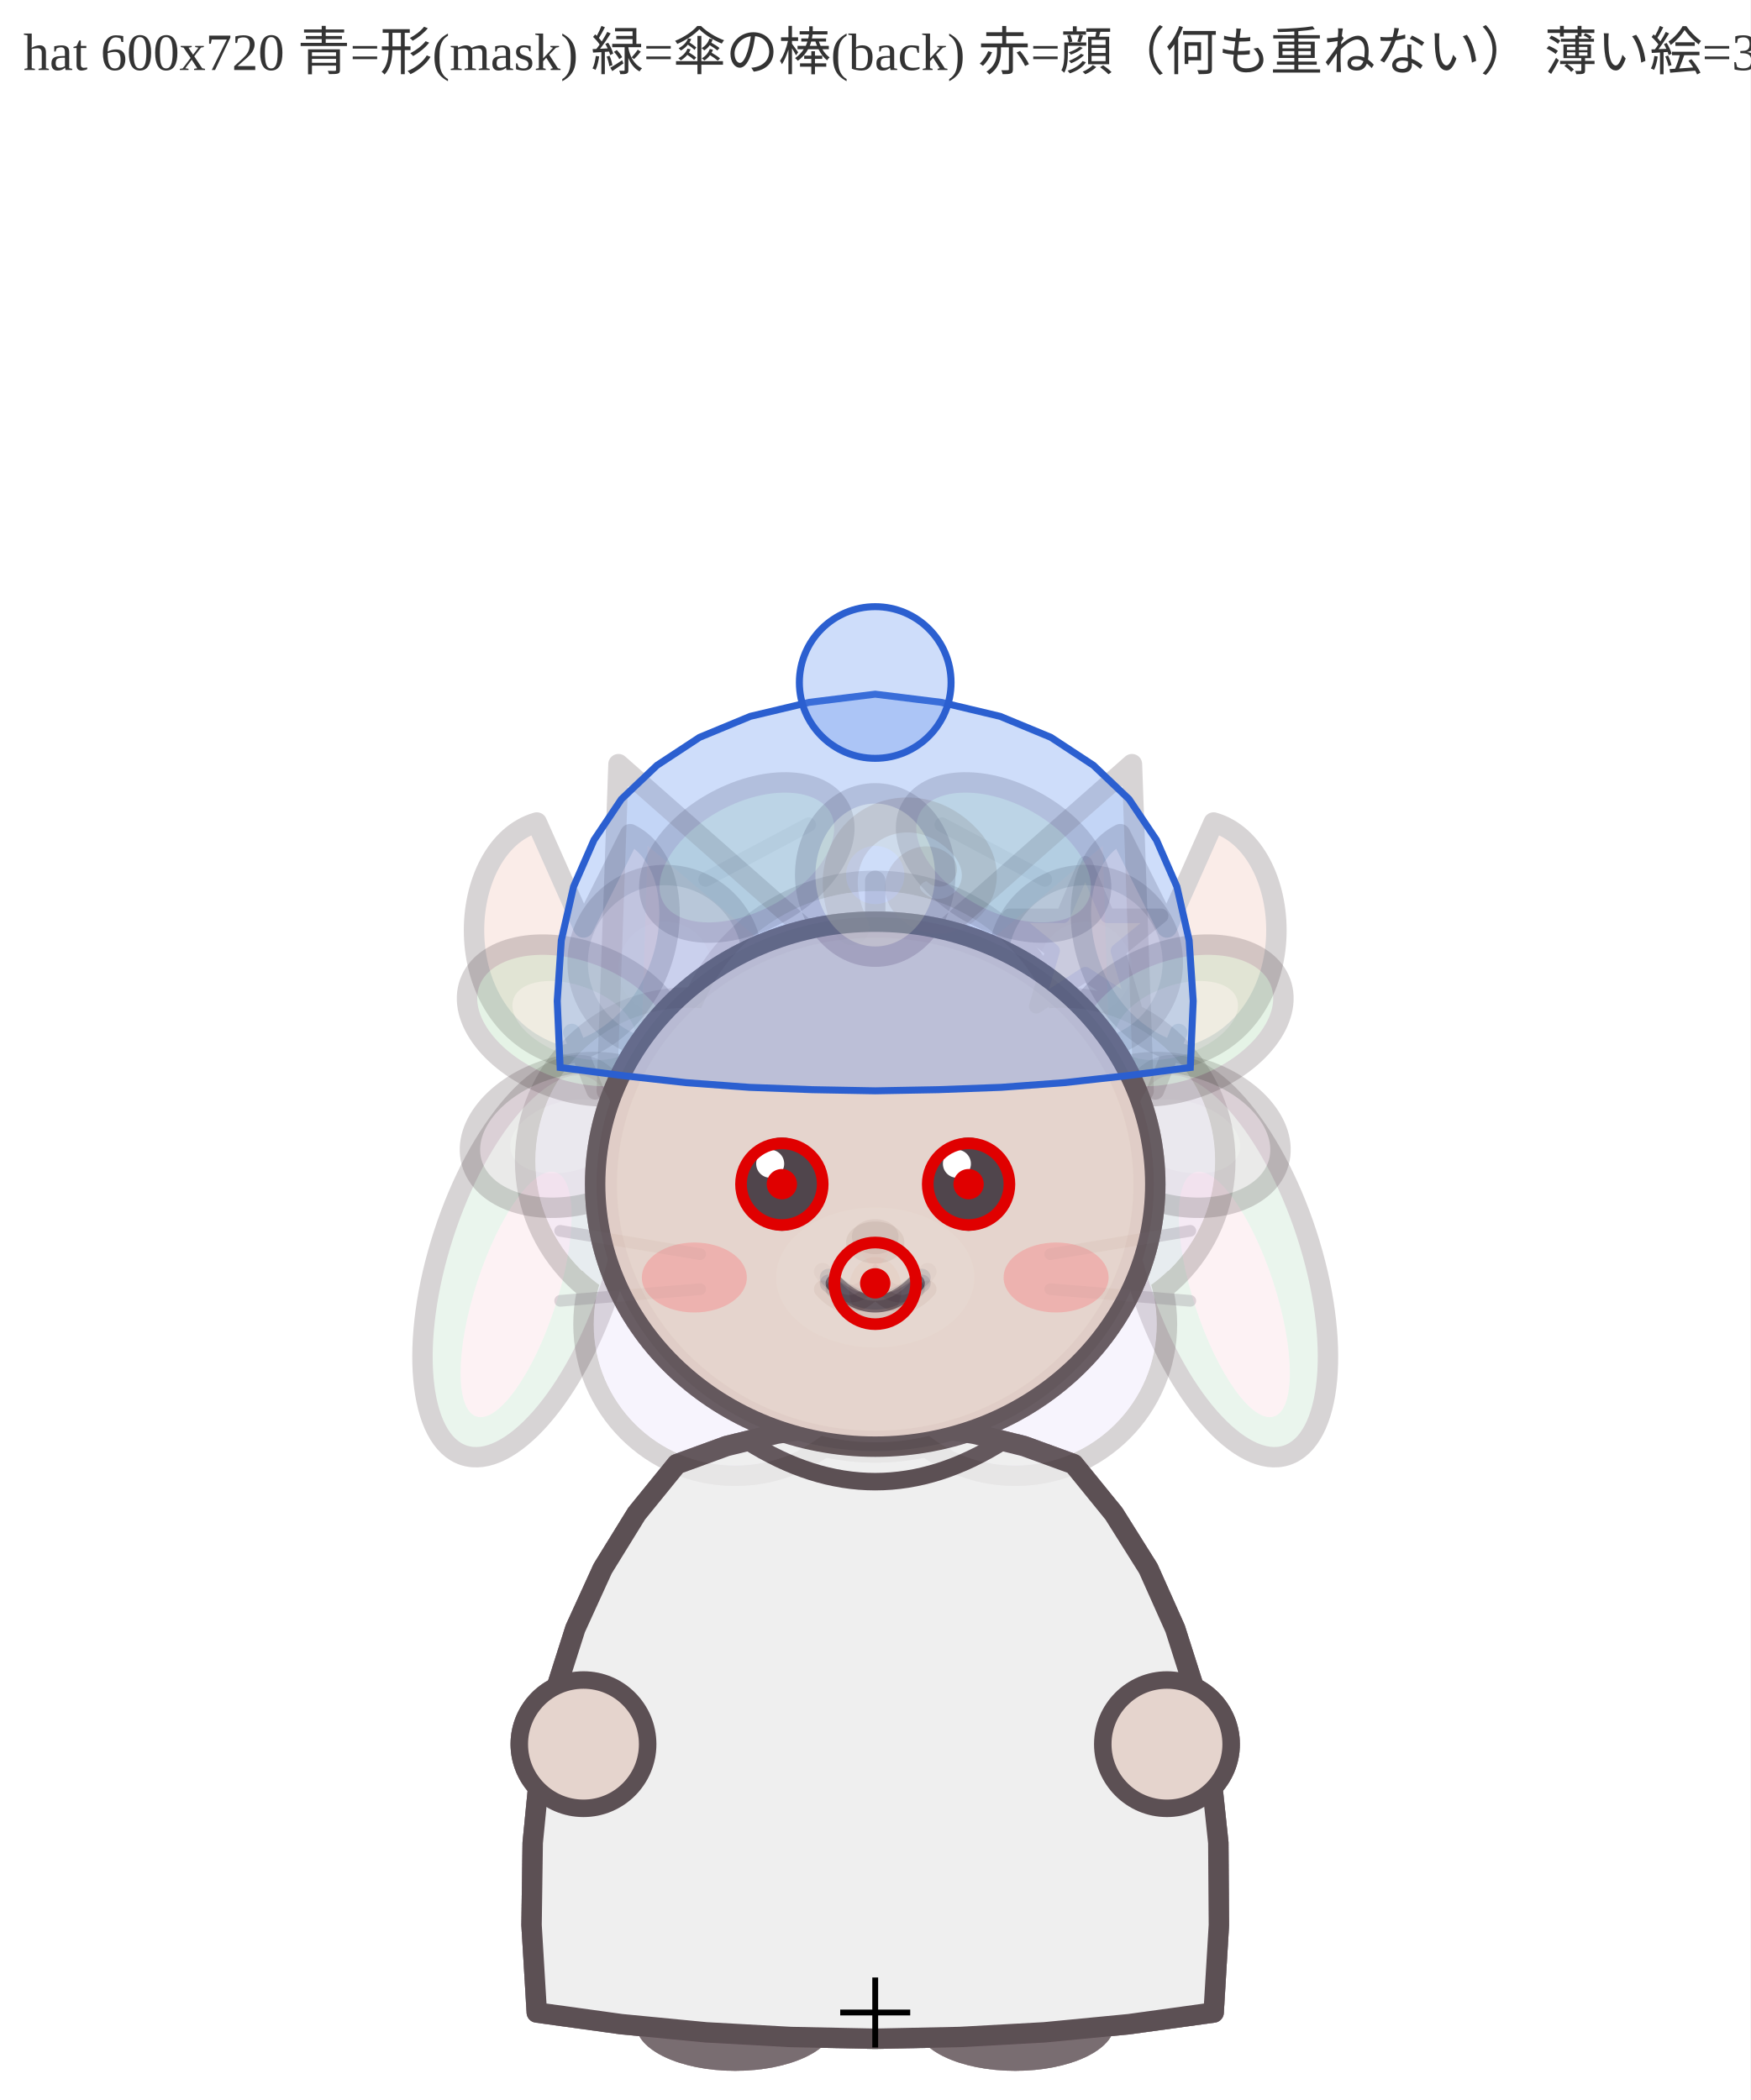
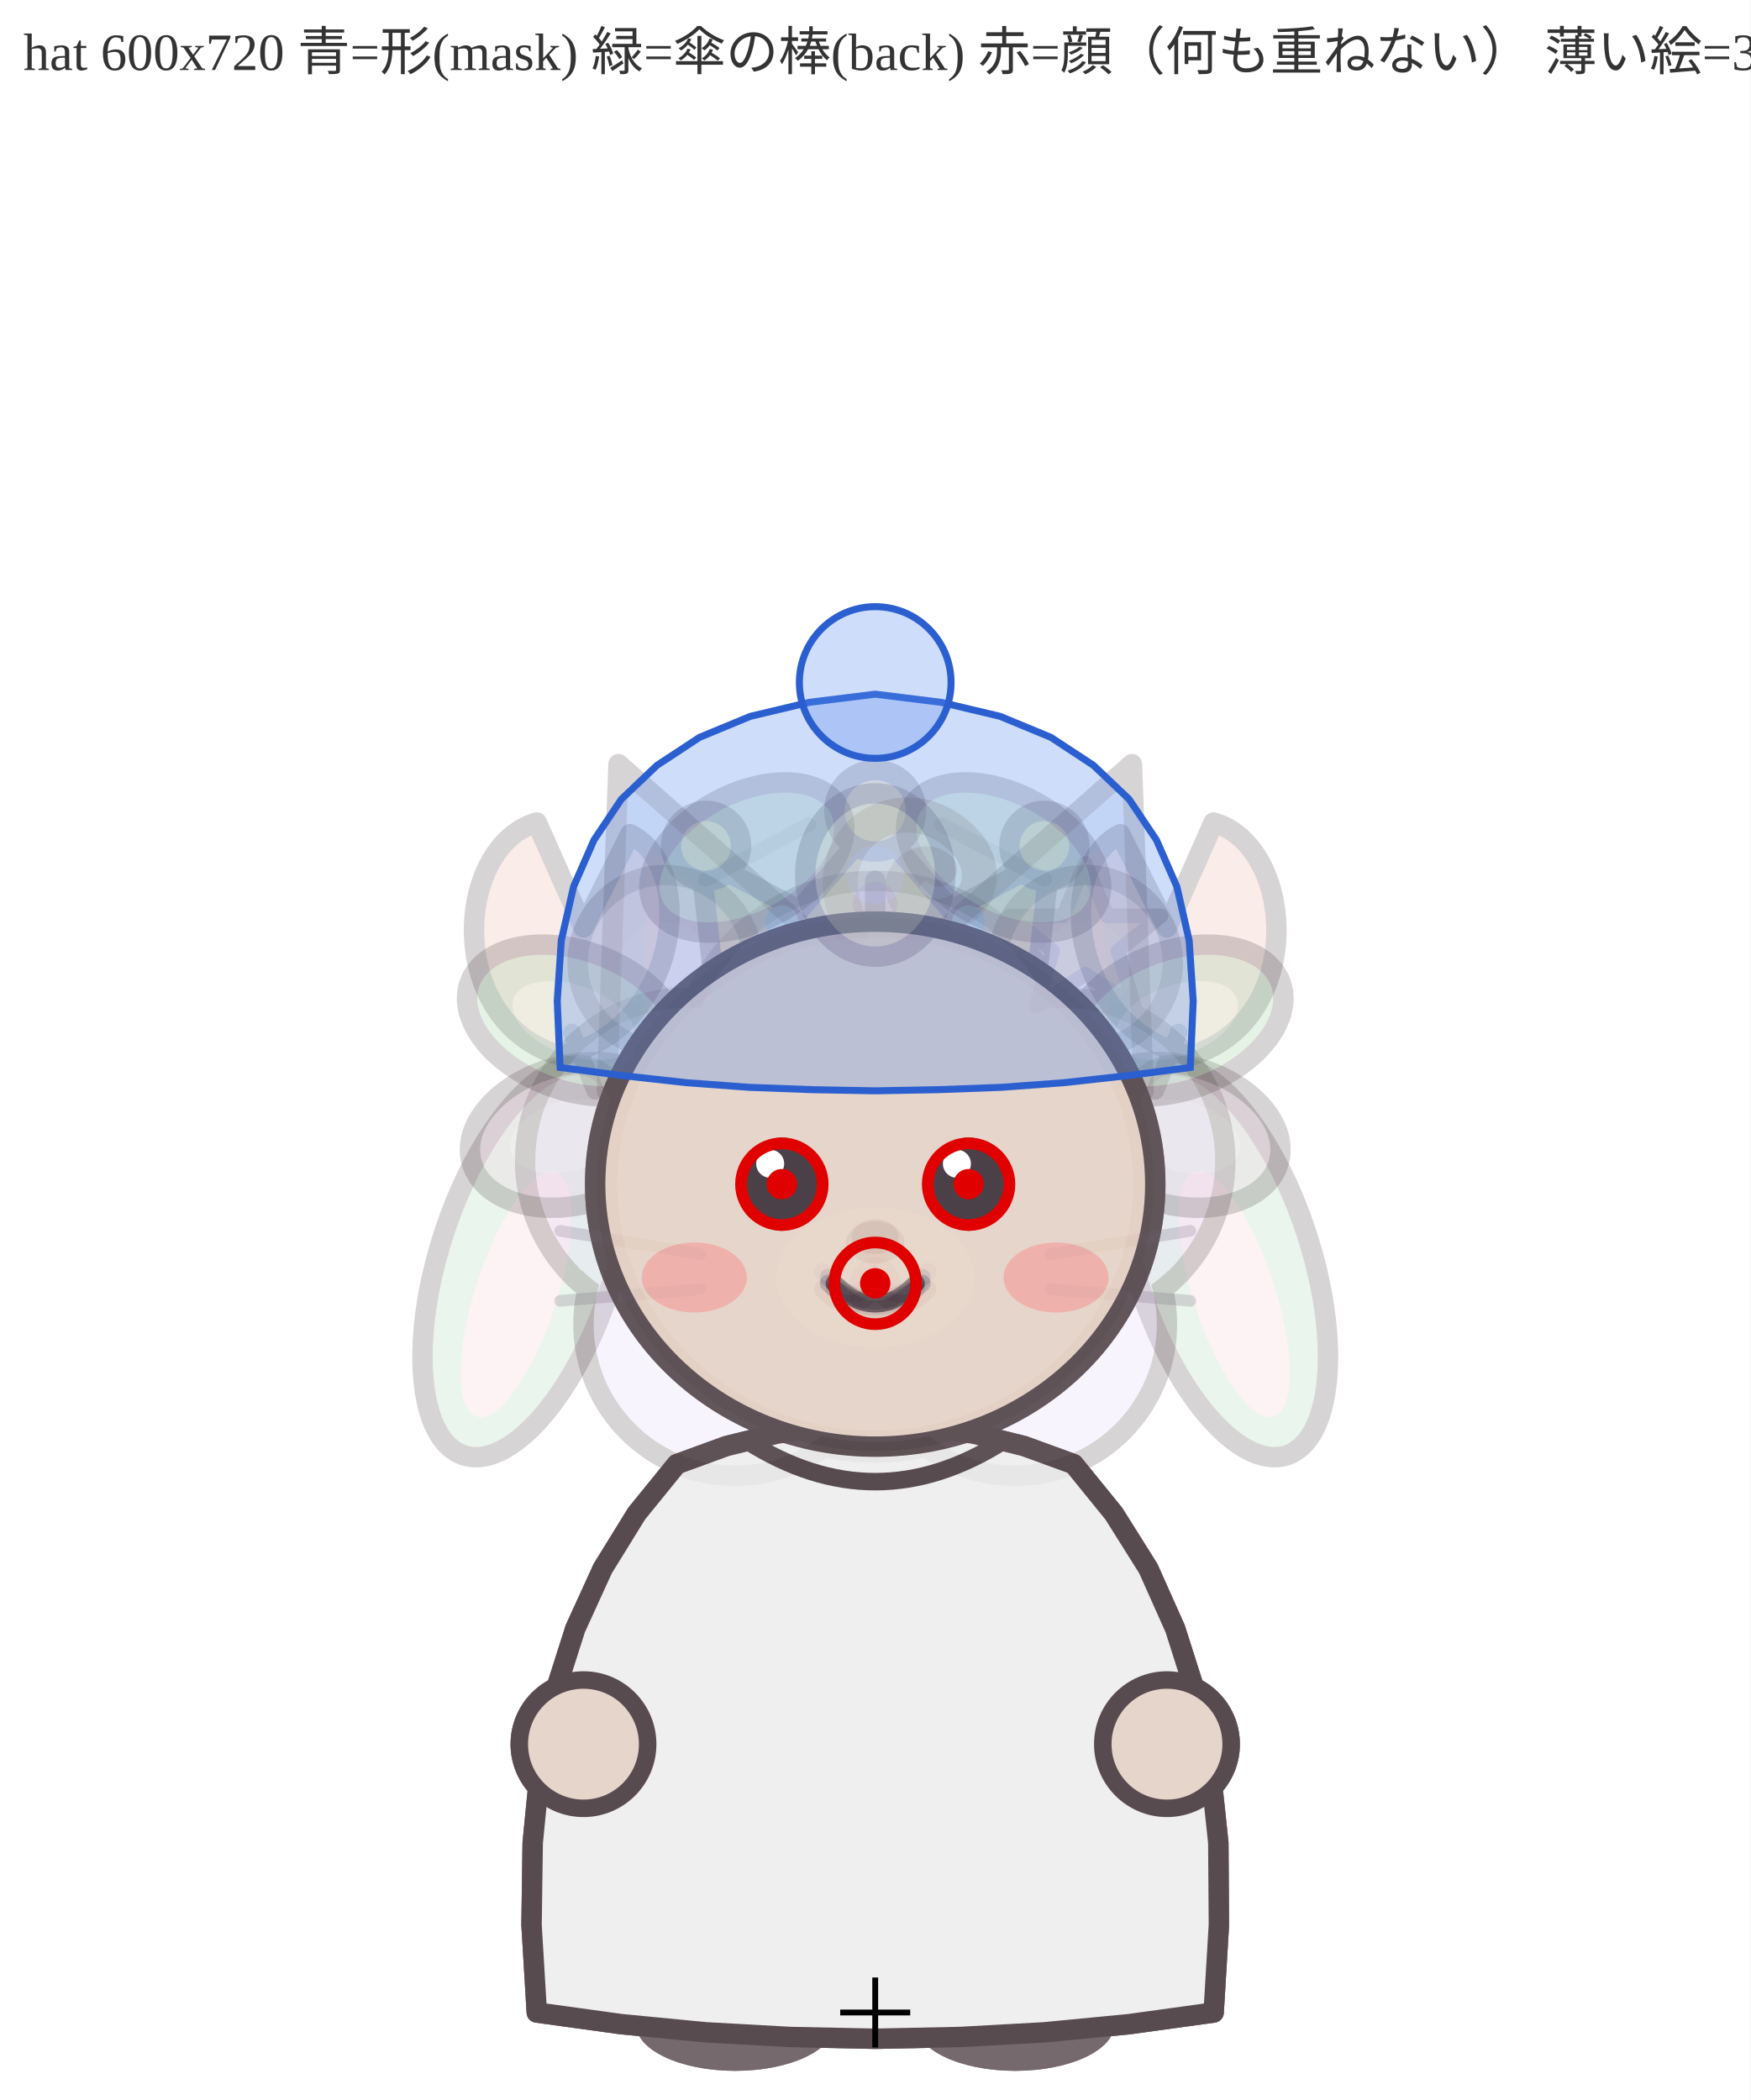
<svg xmlns="http://www.w3.org/2000/svg" width="600" height="720" viewBox="-150 -345 300 360">
  <defs>
    <pattern id="ga" patternUnits="userSpaceOnUse" width="40" height="40">
      <rect width="40" height="40" fill="#eeeeee" />
    </pattern>
  </defs>
  <rect x="-150" y="-345" width="300" height="360" fill="#fff" />
  <g opacity="0.22">
    <g class="char-body">
      <ellipse cx="-24" cy="2" rx="17" ry="8" fill="#6B5B60" />
      <ellipse cx="24" cy="2" rx="17" ry="8" fill="#6B5B60" />
      <polygon points="-58,0 -58.9,-15 -58.7,-29.1 -57.4,-42.3 -55,-54.5 -51.4,-65.8 -46.7,-76.1 -40.9,-85.5 -34,-94 -25.5,-97.1 -17,-99.2 -8.5,-100.6 0,-101 8.5,-100.6 17,-99.2 25.5,-97.1 34,-94 40.9,-85.5 46.8,-76.1 51.4,-65.8 55,-54.5 57.4,-42.3 58.8,-29.1 58.9,-15 58,0 43.5,2 29,3.4 14.5,4.2 0,4.5 -14.5,4.2 -29,3.4 -43.5,2" class="clothes" fill="url(#ga)" stroke="#4A3A40" stroke-opacity="1" stroke-width="3.5" stroke-linejoin="round" />
      <path d="M-22 -98 Q0 -84 22 -98" fill="none" stroke="#4A3A40" stroke-opacity="1" stroke-width="3" />
      <circle cx="-50" cy="-46" r="11" fill="#F5C58E" stroke="#4A3A40" stroke-width="3" />
      <circle cx="50" cy="-46" r="11" fill="#F5C58E" stroke="#4A3A40" stroke-width="3" />
    </g>
    <g class="char-head">
      <ellipse cx="0" cy="-142" rx="48" ry="45" fill="#F5C58E" stroke="#4A3A40" stroke-width="3.5" stroke-linejoin="round" />
      <path d="M-4 -186 C-12 -202 6 -212 16 -200 C22 -192 12 -184 6 -190 C2 -194 8 -199 11 -196" fill="none" stroke="#8A5A3B" stroke-width="6" stroke-linecap="round" />
      <ellipse class="eye" cx="-16" cy="-142" rx="6.5" ry="8" fill="#3B2F35" />
      <circle cx="-18" cy="-145.5" r="2.4" fill="#fff" />
      <ellipse class="eye" cx="16" cy="-142" rx="6.5" ry="8" fill="#3B2F35" />
      <circle cx="14" cy="-145.5" r="2.4" fill="#fff" />
      <ellipse cx="-31" cy="-126" rx="9" ry="6" fill="#F28B8B" opacity="0.55" />
      <ellipse cx="31" cy="-126" rx="9" ry="6" fill="#F28B8B" opacity="0.55" />
      <path d="M-8 -126 Q0 -117 8 -126" fill="none" stroke="#3B2F35" stroke-width="3" stroke-linecap="round" />
    </g>
  </g>
  <g opacity="0.22">
    <g class="char-body">
      <ellipse cx="-24" cy="2" rx="17" ry="8" fill="#6B5B60" />
      <ellipse cx="24" cy="2" rx="17" ry="8" fill="#6B5B60" />
      <polygon points="-58,0 -58.9,-15 -58.7,-29.1 -57.4,-42.3 -55,-54.5 -51.4,-65.8 -46.7,-76.1 -40.9,-85.5 -34,-94 -25.5,-97.1 -17,-99.2 -8.5,-100.6 0,-101 8.5,-100.6 17,-99.2 25.5,-97.1 34,-94 40.9,-85.5 46.8,-76.1 51.4,-65.8 55,-54.5 57.4,-42.3 58.8,-29.1 58.9,-15 58,0 43.5,2 29,3.4 14.5,4.2 0,4.5 -14.5,4.2 -29,3.4 -43.5,2" class="clothes" fill="url(#ga)" stroke="#4A3A40" stroke-opacity="1" stroke-width="3.5" stroke-linejoin="round" />
      <path d="M-22 -98 Q0 -84 22 -98" fill="none" stroke="#4A3A40" stroke-opacity="1" stroke-width="3" />
      <circle cx="-50" cy="-46" r="11" fill="#BFE6CB" stroke="#4A3A40" stroke-width="3" />
      <circle cx="50" cy="-46" r="11" fill="#BFE6CB" stroke="#4A3A40" stroke-width="3" />
    </g>
    <g class="char-head">
      <g transform="rotate(18 -46 -158)">
        <ellipse cx="-50" cy="-126" rx="15" ry="35" fill="#9FD2AF" stroke="#4A3A40" stroke-width="3.5" stroke-linejoin="round" />
        <ellipse cx="-50" cy="-120" rx="7" ry="22" fill="#F7C6CF" />
      </g>
      <g transform="rotate(-18 46 -158)">
        <ellipse cx="50" cy="-126" rx="15" ry="35" fill="#9FD2AF" stroke="#4A3A40" stroke-width="3.5" stroke-linejoin="round" />
        <ellipse cx="50" cy="-120" rx="7" ry="22" fill="#F7C6CF" />
      </g>
      <ellipse cx="0" cy="-142" rx="46" ry="44" fill="#BFE6CB" stroke="#4A3A40" stroke-width="3.5" stroke-linejoin="round" />
      <ellipse class="eye" cx="-16" cy="-142" rx="6.5" ry="8" fill="#3B2F35" />
      <circle cx="-18" cy="-145.5" r="2.4" fill="#fff" />
      <ellipse class="eye" cx="16" cy="-142" rx="6.5" ry="8" fill="#3B2F35" />
      <circle cx="14" cy="-145.5" r="2.4" fill="#fff" />
      <ellipse cx="-31" cy="-126" rx="9" ry="6" fill="#F28B8B" opacity="0.55" />
      <ellipse cx="31" cy="-126" rx="9" ry="6" fill="#F28B8B" opacity="0.55" />
      <path d="M-9 -127 Q-4.5 -120 0 -126 Q4.5 -120 9 -127" fill="none" stroke="#3B2F35" stroke-width="3" stroke-linecap="round" />
    </g>
  </g>
  <g opacity="0.22">
    <g class="char-body">
      <ellipse cx="-24" cy="2" rx="17" ry="8" fill="#6B5B60" />
      <ellipse cx="24" cy="2" rx="17" ry="8" fill="#6B5B60" />
      <polygon points="-58,0 -58.9,-15 -58.7,-29.1 -57.4,-42.3 -55,-54.5 -51.4,-65.8 -46.7,-76.1 -40.9,-85.5 -34,-94 -25.5,-97.1 -17,-99.2 -8.5,-100.6 0,-101 8.5,-100.6 17,-99.2 25.5,-97.1 34,-94 40.9,-85.5 46.8,-76.1 51.4,-65.8 55,-54.5 57.4,-42.3 58.8,-29.1 58.9,-15 58,0 43.5,2 29,3.4 14.5,4.2 0,4.5 -14.5,4.2 -29,3.4 -43.5,2" class="clothes" fill="url(#ga)" stroke="#4A3A40" stroke-opacity="1" stroke-width="3.5" stroke-linejoin="round" />
      <path d="M-22 -98 Q0 -84 22 -98" fill="none" stroke="#4A3A40" stroke-opacity="1" stroke-width="3" />
      <circle cx="-50" cy="-46" r="11" fill="#DCCBF4" stroke="#4A3A40" stroke-width="3" />
      <circle cx="50" cy="-46" r="11" fill="#DCCBF4" stroke="#4A3A40" stroke-width="3" />
    </g>
    <g class="char-head">
      <circle cx="0" cy="-160" r="34" fill="#DCCBF4" stroke="#4A3A40" stroke-width="3.5" stroke-linejoin="round" />
      <circle cx="-32" cy="-146" r="28" fill="#DCCBF4" stroke="#4A3A40" stroke-width="3.5" stroke-linejoin="round" />
      <circle cx="32" cy="-146" r="28" fill="#DCCBF4" stroke="#4A3A40" stroke-width="3.5" stroke-linejoin="round" />
      <circle cx="-24" cy="-118" r="26" fill="#DCCBF4" stroke="#4A3A40" stroke-width="3.5" stroke-linejoin="round" />
      <circle cx="24" cy="-118" r="26" fill="#DCCBF4" stroke="#4A3A40" stroke-width="3.5" stroke-linejoin="round" />
      <circle cx="0" cy="-136" r="40" fill="#DCCBF4" stroke="#4A3A40" stroke-width="3.5" stroke-linejoin="round" />
      <circle cx="0" cy="-160" r="32.2" fill="#DCCBF4" />
      <circle cx="-32" cy="-146" r="26.2" fill="#DCCBF4" />
      <circle cx="32" cy="-146" r="26.2" fill="#DCCBF4" />
      <circle cx="-24" cy="-118" r="24.2" fill="#DCCBF4" />
      <circle cx="24" cy="-118" r="24.2" fill="#DCCBF4" />
      <circle cx="0" cy="-136" r="38.2" fill="#DCCBF4" />
      <path transform="translate(36 -184)" d="M0 -13 L3.8 -4 L13 -4 L5.6 2 L8.4 11.5 L0 6 L-8.4 11.5 L-5.6 2 L-13 -4 L-3.8 -4Z" fill="#FFD45C" stroke="#4A3A40" stroke-width="2.5" stroke-linejoin="round" />
      <ellipse class="eye" cx="-16" cy="-142" rx="6.5" ry="8" fill="#3B2F35" />
      <circle cx="-18" cy="-145.5" r="2.4" fill="#fff" />
      <ellipse class="eye" cx="16" cy="-142" rx="6.5" ry="8" fill="#3B2F35" />
      <circle cx="14" cy="-145.5" r="2.4" fill="#fff" />
      <ellipse cx="-31" cy="-126" rx="9" ry="6" fill="#F28B8B" opacity="0.55" />
      <ellipse cx="31" cy="-126" rx="9" ry="6" fill="#F28B8B" opacity="0.55" />
      <ellipse cx="0" cy="-124" rx="4.5" ry="5.5" fill="#C0616F" />
    </g>
  </g>
  <g opacity="0.22">
    <g class="char-body">
      <ellipse cx="-24" cy="2" rx="17" ry="8" fill="#6B5B60" />
      <ellipse cx="24" cy="2" rx="17" ry="8" fill="#6B5B60" />
      <polygon points="-58,0 -58.9,-15 -58.7,-29.1 -57.4,-42.3 -55,-54.5 -51.4,-65.8 -46.7,-76.1 -40.9,-85.5 -34,-94 -25.5,-97.1 -17,-99.2 -8.5,-100.6 0,-101 8.5,-100.6 17,-99.2 25.5,-97.1 34,-94 40.9,-85.5 46.8,-76.1 51.4,-65.8 55,-54.5 57.4,-42.3 58.8,-29.1 58.9,-15 58,0 43.5,2 29,3.4 14.5,4.2 0,4.5 -14.5,4.2 -29,3.4 -43.5,2" class="clothes" fill="url(#ga)" stroke="#4A3A40" stroke-opacity="1" stroke-width="3.5" stroke-linejoin="round" />
      <path d="M-22 -98 Q0 -84 22 -98" fill="none" stroke="#4A3A40" stroke-opacity="1" stroke-width="3" />
      <circle cx="-50" cy="-46" r="11" fill="#BCCDE4" stroke="#4A3A40" stroke-width="3" />
      <circle cx="50" cy="-46" r="11" fill="#BCCDE4" stroke="#4A3A40" stroke-width="3" />
    </g>
    <g class="char-head">
      <path d="M-46 -158 L-44 -214 L-10 -184 Z" fill="#BCCDE4" stroke="#4A3A40" stroke-width="3.5" stroke-linejoin="round" />
      <path d="M-40 -168 L-39 -200 L-20 -184 Z" fill="#F7C6CF" />
      <path d="M46 -158 L44 -214 L10 -184 Z" fill="#BCCDE4" stroke="#4A3A40" stroke-width="3.5" stroke-linejoin="round" />
      <path d="M40 -168 L39 -200 L20 -184 Z" fill="#F7C6CF" />
      <ellipse cx="0" cy="-142" rx="48" ry="45" fill="#BCCDE4" stroke="#4A3A40" stroke-width="3.5" stroke-linejoin="round" />
      <ellipse class="eye" cx="-16" cy="-142" rx="6.5" ry="8" fill="#3B2F35" />
      <circle cx="-18" cy="-145.5" r="2.4" fill="#fff" />
      <ellipse class="eye" cx="16" cy="-142" rx="6.5" ry="8" fill="#3B2F35" />
      <circle cx="14" cy="-145.5" r="2.4" fill="#fff" />
      <ellipse cx="-31" cy="-126" rx="9" ry="6" fill="#F28B8B" opacity="0.55" />
      <ellipse cx="31" cy="-126" rx="9" ry="6" fill="#F28B8B" opacity="0.55" />
      <path d="M-3 -131 L3 -131 L0 -127 Z" fill="#E79AAA" />
      <path d="M-9 -124 Q-4.5 -119 0 -124 Q4.5 -119 9 -124" fill="none" stroke="#3B2F35" stroke-width="3" stroke-linecap="round" />
      <path d="M30 -130 L54 -134 M30 -124 L54 -122" stroke="#6E6070" stroke-width="2" stroke-linecap="round" />
      <path d="M-30 -130 L-54 -134 M-30 -124 L-54 -122" stroke="#6E6070" stroke-width="2" stroke-linecap="round" />
    </g>
  </g>
  <g opacity="0.22">
    <g class="char-body">
      <ellipse cx="-24" cy="2" rx="17" ry="8" fill="#6B5B60" />
      <ellipse cx="24" cy="2" rx="17" ry="8" fill="#6B5B60" />
      <polygon points="-58,0 -58.9,-15 -58.7,-29.1 -57.4,-42.3 -55,-54.5 -51.4,-65.8 -46.7,-76.1 -40.9,-85.5 -34,-94 -25.5,-97.1 -17,-99.2 -8.5,-100.6 0,-101 8.5,-100.6 17,-99.2 25.5,-97.1 34,-94 40.9,-85.5 46.8,-76.1 51.4,-65.8 55,-54.5 57.4,-42.3 58.8,-29.1 58.9,-15 58,0 43.5,2 29,3.4 14.5,4.2 0,4.5 -14.5,4.2 -29,3.4 -43.5,2" class="clothes" fill="url(#ga)" stroke="#4A3A40" stroke-opacity="1" stroke-width="3.5" stroke-linejoin="round" />
      <path d="M-22 -98 Q0 -84 22 -98" fill="none" stroke="#4A3A40" stroke-opacity="1" stroke-width="3" />
      <circle cx="-50" cy="-46" r="11" fill="#E6C3BE" stroke="#4A3A40" stroke-width="3" />
      <circle cx="50" cy="-46" r="11" fill="#E6C3BE" stroke="#4A3A40" stroke-width="3" />
    </g>
    <g class="char-head">
      <circle cx="-36" cy="-180" r="15" fill="#E6C3BE" stroke="#4A3A40" stroke-width="3.5" stroke-linejoin="round" />
      <circle cx="-36" cy="-179" r="8" fill="#F2D6D2" />
      <circle cx="36" cy="-180" r="15" fill="#E6C3BE" stroke="#4A3A40" stroke-width="3.5" stroke-linejoin="round" />
      <circle cx="36" cy="-179" r="8" fill="#F2D6D2" />
      <ellipse cx="0" cy="-142" rx="48" ry="45" fill="#E6C3BE" stroke="#4A3A40" stroke-width="3.5" stroke-linejoin="round" />
      <ellipse cx="0" cy="-126" rx="17" ry="12" fill="#F6E3DE" />
      <ellipse class="eye" cx="-16" cy="-142" rx="6.5" ry="8" fill="#3B2F35" />
      <circle cx="-18" cy="-145.5" r="2.4" fill="#fff" />
      <ellipse class="eye" cx="16" cy="-142" rx="6.5" ry="8" fill="#3B2F35" />
      <circle cx="14" cy="-145.5" r="2.4" fill="#fff" />
      <ellipse cx="-31" cy="-126" rx="9" ry="6" fill="#F28B8B" opacity="0.55" />
      <ellipse cx="31" cy="-126" rx="9" ry="6" fill="#F28B8B" opacity="0.55" />
      <ellipse cx="0" cy="-132" rx="5" ry="3.6" fill="#6B4E4A" />
      <path d="M-7 -124 Q0 -117 7 -124" fill="none" stroke="#3B2F35" stroke-width="3" stroke-linecap="round" />
    </g>
  </g>
  <g opacity="0.22">
    <g class="char-body">
      <ellipse cx="-24" cy="2" rx="17" ry="8" fill="#6B5B60" />
      <ellipse cx="24" cy="2" rx="17" ry="8" fill="#6B5B60" />
      <polygon points="-58,0 -58.9,-15 -58.7,-29.1 -57.4,-42.3 -55,-54.5 -51.4,-65.8 -46.7,-76.1 -40.9,-85.5 -34,-94 -25.5,-97.1 -17,-99.2 -8.5,-100.6 0,-101 8.5,-100.6 17,-99.2 25.5,-97.1 34,-94 40.9,-85.5 46.8,-76.1 51.4,-65.8 55,-54.5 57.4,-42.3 58.8,-29.1 58.9,-15 58,0 43.5,2 29,3.4 14.5,4.2 0,4.5 -14.5,4.2 -29,3.4 -43.5,2" class="clothes" fill="url(#ga)" stroke="#4A3A40" stroke-opacity="1" stroke-width="3.5" stroke-linejoin="round" />
      <path d="M-22 -98 Q0 -84 22 -98" fill="none" stroke="#4A3A40" stroke-opacity="1" stroke-width="3" />
+       <circle cx="-50" cy="-46" r="11" fill="#F7DFB8" stroke="#4A3A40" stroke-width="3" />
+       <circle cx="50" cy="-46" r="11" fill="#F7DFB8" stroke="#4A3A40" stroke-width="3" />
+     </g>
+     <g class="char-head">
+       <path d="M-28 -180 L-30 -198 L-13 -189 L0 -204 L13 -189 L30 -198 L28 -180 Z" fill="#FFD45C" stroke="#4A3A40" stroke-width="3.5" stroke-linejoin="round" />
+       <circle cx="-29" cy="-200" r="6" fill="#FFD45C" stroke="#4A3A40" stroke-width="3.5" stroke-linejoin="round" />
+       <circle cx="0" cy="-206" r="7" fill="#FFD45C" stroke="#4A3A40" stroke-width="3.5" stroke-linejoin="round" />
+       <circle cx="29" cy="-200" r="6" fill="#FFD45C" stroke="#4A3A40" stroke-width="3.5" stroke-linejoin="round" />
+       <circle cx="0" cy="-190" r="3.8" fill="#E9785F" />
+       <circle cx="-16" cy="-187" r="2.8" fill="#7CC6BC" />
+       <circle cx="16" cy="-187" r="2.8" fill="#7CC6BC" />
+       <ellipse cx="0" cy="-142" rx="48" ry="45" fill="#F7DFB8" stroke="#4A3A40" stroke-width="3.5" stroke-linejoin="round" />
+       <ellipse class="eye" cx="-16" cy="-142" rx="6.5" ry="8" fill="#3B2F35" />
+       <circle cx="-18" cy="-145.5" r="2.4" fill="#fff" />
+       <ellipse class="eye" cx="16" cy="-142" rx="6.5" ry="8" fill="#3B2F35" />
+       <circle cx="14" cy="-145.5" r="2.4" fill="#fff" />
+       <ellipse cx="-31" cy="-126" rx="9" ry="6" fill="#F28B8B" opacity="0.55" />
+       <ellipse cx="31" cy="-126" rx="9" ry="6" fill="#F28B8B" opacity="0.55" />
+       <path d="M-8 -125 Q0 -117 8 -125" fill="none" stroke="#3B2F35" stroke-width="3" stroke-linecap="round" />
+     </g>
+   </g>
+   <g opacity="0.22">
+     <g class="char-body">
+       <ellipse cx="-24" cy="2" rx="17" ry="8" fill="#6B5B60" />
+       <ellipse cx="24" cy="2" rx="17" ry="8" fill="#6B5B60" />
+       <polygon points="-58,0 -58.9,-15 -58.7,-29.1 -57.4,-42.3 -55,-54.5 -51.4,-65.8 -46.7,-76.1 -40.9,-85.5 -34,-94 -25.5,-97.1 -17,-99.2 -8.5,-100.6 0,-101 8.5,-100.6 17,-99.2 25.5,-97.1 34,-94 40.9,-85.5 46.8,-76.1 51.4,-65.8 55,-54.5 57.4,-42.3 58.8,-29.1 58.9,-15 58,0 43.5,2 29,3.4 14.5,4.2 0,4.5 -14.5,4.2 -29,3.4 -43.5,2" class="clothes" fill="url(#ga)" stroke="#4A3A40" stroke-opacity="1" stroke-width="3.5" stroke-linejoin="round" />
+       <path d="M-22 -98 Q0 -84 22 -98" fill="none" stroke="#4A3A40" stroke-opacity="1" stroke-width="3" />
      <circle cx="-50" cy="-46" r="11" fill="#E9A797" stroke="#4A3A40" stroke-width="3" />
      <circle cx="50" cy="-46" r="11" fill="#E9A797" stroke="#4A3A40" stroke-width="3" />
    </g>
    <g class="char-head">
      <path d="M-54 -164 C-74 -170 -72 -200 -58 -204 L-50 -186 L-42 -202 C-30 -196 -34 -168 -54 -164 Z" fill="#E9A797" stroke="#4A3A40" stroke-width="3.5" stroke-linejoin="round" />
      <path d="M-48 -158 L-52 -168" stroke="#4A3A40" stroke-width="3" stroke-linecap="round" />
      <path d="M54 -164 C74 -170 72 -200 58 -204 L50 -186 L42 -202 C30 -196 34 -168 54 -164 Z" fill="#E9A797" stroke="#4A3A40" stroke-width="3.5" stroke-linejoin="round" />
      <path d="M48 -158 L52 -168" stroke="#4A3A40" stroke-width="3" stroke-linecap="round" />
      <ellipse cx="0" cy="-142" rx="48" ry="45" fill="#E9A797" stroke="#4A3A40" stroke-width="3.5" stroke-linejoin="round" />
      <ellipse class="eye" cx="-16" cy="-142" rx="6.5" ry="8" fill="#3B2F35" />
      <circle cx="-18" cy="-145.5" r="2.4" fill="#fff" />
      <ellipse class="eye" cx="16" cy="-142" rx="6.5" ry="8" fill="#3B2F35" />
      <circle cx="14" cy="-145.5" r="2.4" fill="#fff" />
      <ellipse cx="-31" cy="-126" rx="9" ry="6" fill="#F28B8B" opacity="0.55" />
      <ellipse cx="31" cy="-126" rx="9" ry="6" fill="#F28B8B" opacity="0.55" />
      <path d="M-8 -126 Q0 -118 8 -126" fill="none" stroke="#3B2F35" stroke-width="3" stroke-linecap="round" />
    </g>
  </g>
  <g opacity="0.22">
    <g class="char-body">
      <ellipse cx="-24" cy="2" rx="17" ry="8" fill="#6B5B60" />
      <ellipse cx="24" cy="2" rx="17" ry="8" fill="#6B5B60" />
      <polygon points="-58,0 -58.9,-15 -58.7,-29.1 -57.4,-42.3 -55,-54.5 -51.4,-65.8 -46.7,-76.1 -40.9,-85.5 -34,-94 -25.5,-97.1 -17,-99.2 -8.5,-100.6 0,-101 8.5,-100.6 17,-99.2 25.5,-97.1 34,-94 40.9,-85.5 46.8,-76.1 51.4,-65.8 55,-54.5 57.4,-42.3 58.8,-29.1 58.9,-15 58,0 43.5,2 29,3.4 14.5,4.2 0,4.5 -14.5,4.2 -29,3.4 -43.5,2" class="clothes" fill="url(#ga)" stroke="#4A3A40" stroke-opacity="1" stroke-width="3.5" stroke-linejoin="round" />
      <path d="M-22 -98 Q0 -84 22 -98" fill="none" stroke="#4A3A40" stroke-opacity="1" stroke-width="3" />
      <circle cx="-50" cy="-46" r="11" fill="#E4C4A8" stroke="#4A3A40" stroke-width="3" />
      <circle cx="50" cy="-46" r="11" fill="#E4C4A8" stroke="#4A3A40" stroke-width="3" />
    </g>
    <g class="char-head">
      <path d="M0 -184 V-194" stroke="#4A3A40" stroke-width="3.5" stroke-linecap="round" />
      <g transform="rotate(-28 -22 -198)">
        <ellipse cx="-22" cy="-198" rx="18" ry="11" fill="#88C47C" stroke="#4A3A40" stroke-width="3.5" stroke-linejoin="round" />
        <path d="M-10 -198 H-30" stroke="#5A9652" stroke-width="2.5" stroke-linecap="round" />
      </g>
      <g transform="rotate(28 22 -198)">
        <ellipse cx="22" cy="-198" rx="18" ry="11" fill="#88C47C" stroke="#4A3A40" stroke-width="3.5" stroke-linejoin="round" />
        <path d="M10 -198 H30" stroke="#5A9652" stroke-width="2.5" stroke-linecap="round" />
      </g>
      <ellipse cx="0" cy="-142" rx="48" ry="45" fill="#E4C4A8" stroke="#4A3A40" stroke-width="3.5" stroke-linejoin="round" />
      <ellipse class="eye" cx="-16" cy="-142" rx="6.5" ry="8" fill="#3B2F35" />
      <circle cx="-18" cy="-145.5" r="2.4" fill="#fff" />
      <ellipse class="eye" cx="16" cy="-142" rx="6.5" ry="8" fill="#3B2F35" />
      <circle cx="14" cy="-145.5" r="2.4" fill="#fff" />
      <ellipse cx="-31" cy="-126" rx="9" ry="6" fill="#F28B8B" opacity="0.55" />
      <ellipse cx="31" cy="-126" rx="9" ry="6" fill="#F28B8B" opacity="0.55" />
      <ellipse cx="0" cy="-133" rx="4" ry="3" fill="#9E7356" />
      <path d="M-8 -125 Q0 -118 8 -125" fill="none" stroke="#3B2F35" stroke-width="3" stroke-linecap="round" />
    </g>
  </g>
  <g opacity="0.22">
    <g class="char-body">
      <ellipse cx="-24" cy="2" rx="17" ry="8" fill="#6B5B60" />
      <ellipse cx="24" cy="2" rx="17" ry="8" fill="#6B5B60" />
      <polygon points="-58,0 -58.9,-15 -58.7,-29.1 -57.4,-42.3 -55,-54.5 -51.4,-65.8 -46.7,-76.1 -40.9,-85.5 -34,-94 -25.5,-97.1 -17,-99.2 -8.5,-100.6 0,-101 8.5,-100.6 17,-99.2 25.5,-97.1 34,-94 40.9,-85.5 46.8,-76.1 51.4,-65.8 55,-54.5 57.4,-42.3 58.8,-29.1 58.9,-15 58,0 43.5,2 29,3.4 14.5,4.2 0,4.5 -14.5,4.2 -29,3.4 -43.5,2" class="clothes" fill="url(#ga)" stroke="#4A3A40" stroke-opacity="1" stroke-width="3.5" stroke-linejoin="round" />
      <path d="M-22 -98 Q0 -84 22 -98" fill="none" stroke="#4A3A40" stroke-opacity="1" stroke-width="3" />
      <circle cx="-50" cy="-46" r="11" fill="#E8C6DC" stroke="#4A3A40" stroke-width="3" />
      <circle cx="50" cy="-46" r="11" fill="#E8C6DC" stroke="#4A3A40" stroke-width="3" />
    </g>
    <g class="char-head">
      <g transform="rotate(-15 -46 -152)">
        <ellipse cx="-52" cy="-152" rx="18" ry="12" fill="#E8C6DC" stroke="#4A3A40" stroke-width="3.5" stroke-linejoin="round" />
        <ellipse cx="-53" cy="-152" rx="10" ry="6" fill="#F7DCE8" />
      </g>
      <g transform="rotate(15 46 -152)">
        <ellipse cx="52" cy="-152" rx="18" ry="12" fill="#E8C6DC" stroke="#4A3A40" stroke-width="3.5" stroke-linejoin="round" />
        <ellipse cx="53" cy="-152" rx="10" ry="6" fill="#F7DCE8" />
      </g>
      <ellipse cx="0" cy="-142" rx="48" ry="45" fill="#E8C6DC" stroke="#4A3A40" stroke-width="3.5" stroke-linejoin="round" />
      <ellipse class="eye" cx="-16" cy="-142" rx="6.5" ry="8" fill="#3B2F35" />
      <circle cx="-18" cy="-145.5" r="2.4" fill="#fff" />
      <ellipse class="eye" cx="16" cy="-142" rx="6.5" ry="8" fill="#3B2F35" />
      <circle cx="14" cy="-145.5" r="2.4" fill="#fff" />
      <ellipse cx="-31" cy="-126" rx="9" ry="6" fill="#F28B8B" opacity="0.55" />
      <ellipse cx="31" cy="-126" rx="9" ry="6" fill="#F28B8B" opacity="0.55" />
      <path d="M-7 -125 Q0 -118 7 -125" fill="none" stroke="#3B2F35" stroke-width="3" stroke-linecap="round" />
    </g>
  </g>
  <g opacity="0.22">
    <g class="char-body">
      <ellipse cx="-24" cy="2" rx="17" ry="8" fill="#6B5B60" />
      <ellipse cx="24" cy="2" rx="17" ry="8" fill="#6B5B60" />
      <polygon points="-58,0 -58.9,-15 -58.7,-29.1 -57.4,-42.3 -55,-54.5 -51.4,-65.8 -46.7,-76.1 -40.9,-85.5 -34,-94 -25.5,-97.1 -17,-99.2 -8.5,-100.6 0,-101 8.5,-100.6 17,-99.2 25.5,-97.1 34,-94 40.9,-85.5 46.8,-76.1 51.4,-65.8 55,-54.5 57.4,-42.3 58.8,-29.1 58.9,-15 58,0 43.5,2 29,3.4 14.5,4.2 0,4.5 -14.5,4.2 -29,3.4 -43.5,2" class="clothes" fill="url(#ga)" stroke="#4A3A40" stroke-opacity="1" stroke-width="3.5" stroke-linejoin="round" />
      <path d="M-22 -98 Q0 -84 22 -98" fill="none" stroke="#4A3A40" stroke-opacity="1" stroke-width="3" />
      <circle cx="-50" cy="-46" r="11" fill="#EAF5D8" stroke="#4A3A40" stroke-width="3" />
      <circle cx="50" cy="-46" r="11" fill="#EAF5D8" stroke="#4A3A40" stroke-width="3" />
    </g>
    <g class="char-head">
      <g transform="rotate(20 -46 -168)">
        <ellipse cx="-52" cy="-168" rx="19" ry="12" fill="#88C88E" stroke="#4A3A40" stroke-width="3.5" stroke-linejoin="round" />
        <ellipse cx="-52" cy="-168" rx="11" ry="6" fill="#C8ECC8" />
      </g>
      <g transform="rotate(-20 46 -168)">
        <ellipse cx="52" cy="-168" rx="19" ry="12" fill="#88C88E" stroke="#4A3A40" stroke-width="3.5" stroke-linejoin="round" />
        <ellipse cx="52" cy="-168" rx="11" ry="6" fill="#C8ECC8" />
      </g>
      <ellipse cx="0" cy="-142" rx="48" ry="45" fill="#EAF5D8" stroke="#4A3A40" stroke-width="3.5" stroke-linejoin="round" />
      <ellipse cx="0" cy="-195" rx="12" ry="14" fill="#FFF099" stroke="#4A3A40" stroke-width="3.5" stroke-linejoin="round" />
      <circle cx="0" cy="-195" r="5" fill="#FFFDF4" />
      <ellipse class="eye" cx="-16" cy="-142" rx="6.5" ry="8" fill="#3B2F35" />
      <circle cx="-18" cy="-145.5" r="2.4" fill="#fff" />
      <ellipse class="eye" cx="16" cy="-142" rx="6.5" ry="8" fill="#3B2F35" />
      <circle cx="14" cy="-145.5" r="2.4" fill="#fff" />
      <ellipse cx="-31" cy="-126" rx="9" ry="6" fill="#F28B8B" opacity="0.55" />
      <ellipse cx="31" cy="-126" rx="9" ry="6" fill="#F28B8B" opacity="0.55" />
      <path d="M-7 -125 Q0 -118 7 -125" fill="none" stroke="#3B2F35" stroke-width="3" stroke-linecap="round" />
    </g>
  </g>
  <polygon points="-54,-162 -54.5,-173.4 -53.8,-183.8 -51.7,-193 -48.2,-201 -43.5,-208 -37.4,-213.8 -30.1,-218.6 -21.4,-222.2 -11.3,-224.6 0,-226 11.3,-224.6 21.4,-222.2 30.1,-218.6 37.4,-213.8 43.5,-208 48.2,-201 51.7,-193 53.8,-183.8 54.5,-173.4 54,-162 43.2,-160.6 32.4,-159.4 21.6,-158.6 10.8,-158.2 0,-158 -10.8,-158.2 -21.6,-158.6 -32.4,-159.4 -43.2,-160.6" fill="#5b8def" fill-opacity="0.3" stroke="#2b5fd0" stroke-width="1.2" />
  <ellipse cx="0" cy="-228" rx="13" ry="13" fill="#5b8def" fill-opacity="0.3" stroke="#2b5fd0" stroke-width="1.2" />
  <circle cx="-16" cy="-142" r="7" fill="none" stroke="#e00000" stroke-width="2" />
  <circle cx="-16" cy="-142" r="2.6" fill="#e00000" />
  <circle cx="16" cy="-142" r="7" fill="none" stroke="#e00000" stroke-width="2" />
  <circle cx="16" cy="-142" r="2.6" fill="#e00000" />
  <circle cx="0" cy="-125" r="7" fill="none" stroke="#e00000" stroke-width="2" />
  <circle cx="0" cy="-125" r="2.6" fill="#e00000" />
  <path d="M-6 0 H6 M0 -6 V6" stroke="#000" stroke-width="1" />
  <text x="-146" y="-333" font-size="9" fill="#333">hat 600x720 青=形(mask) 緑=傘の棒(back) 赤=顔（何も重ねない） 薄い絵=3体</text>
</svg>
